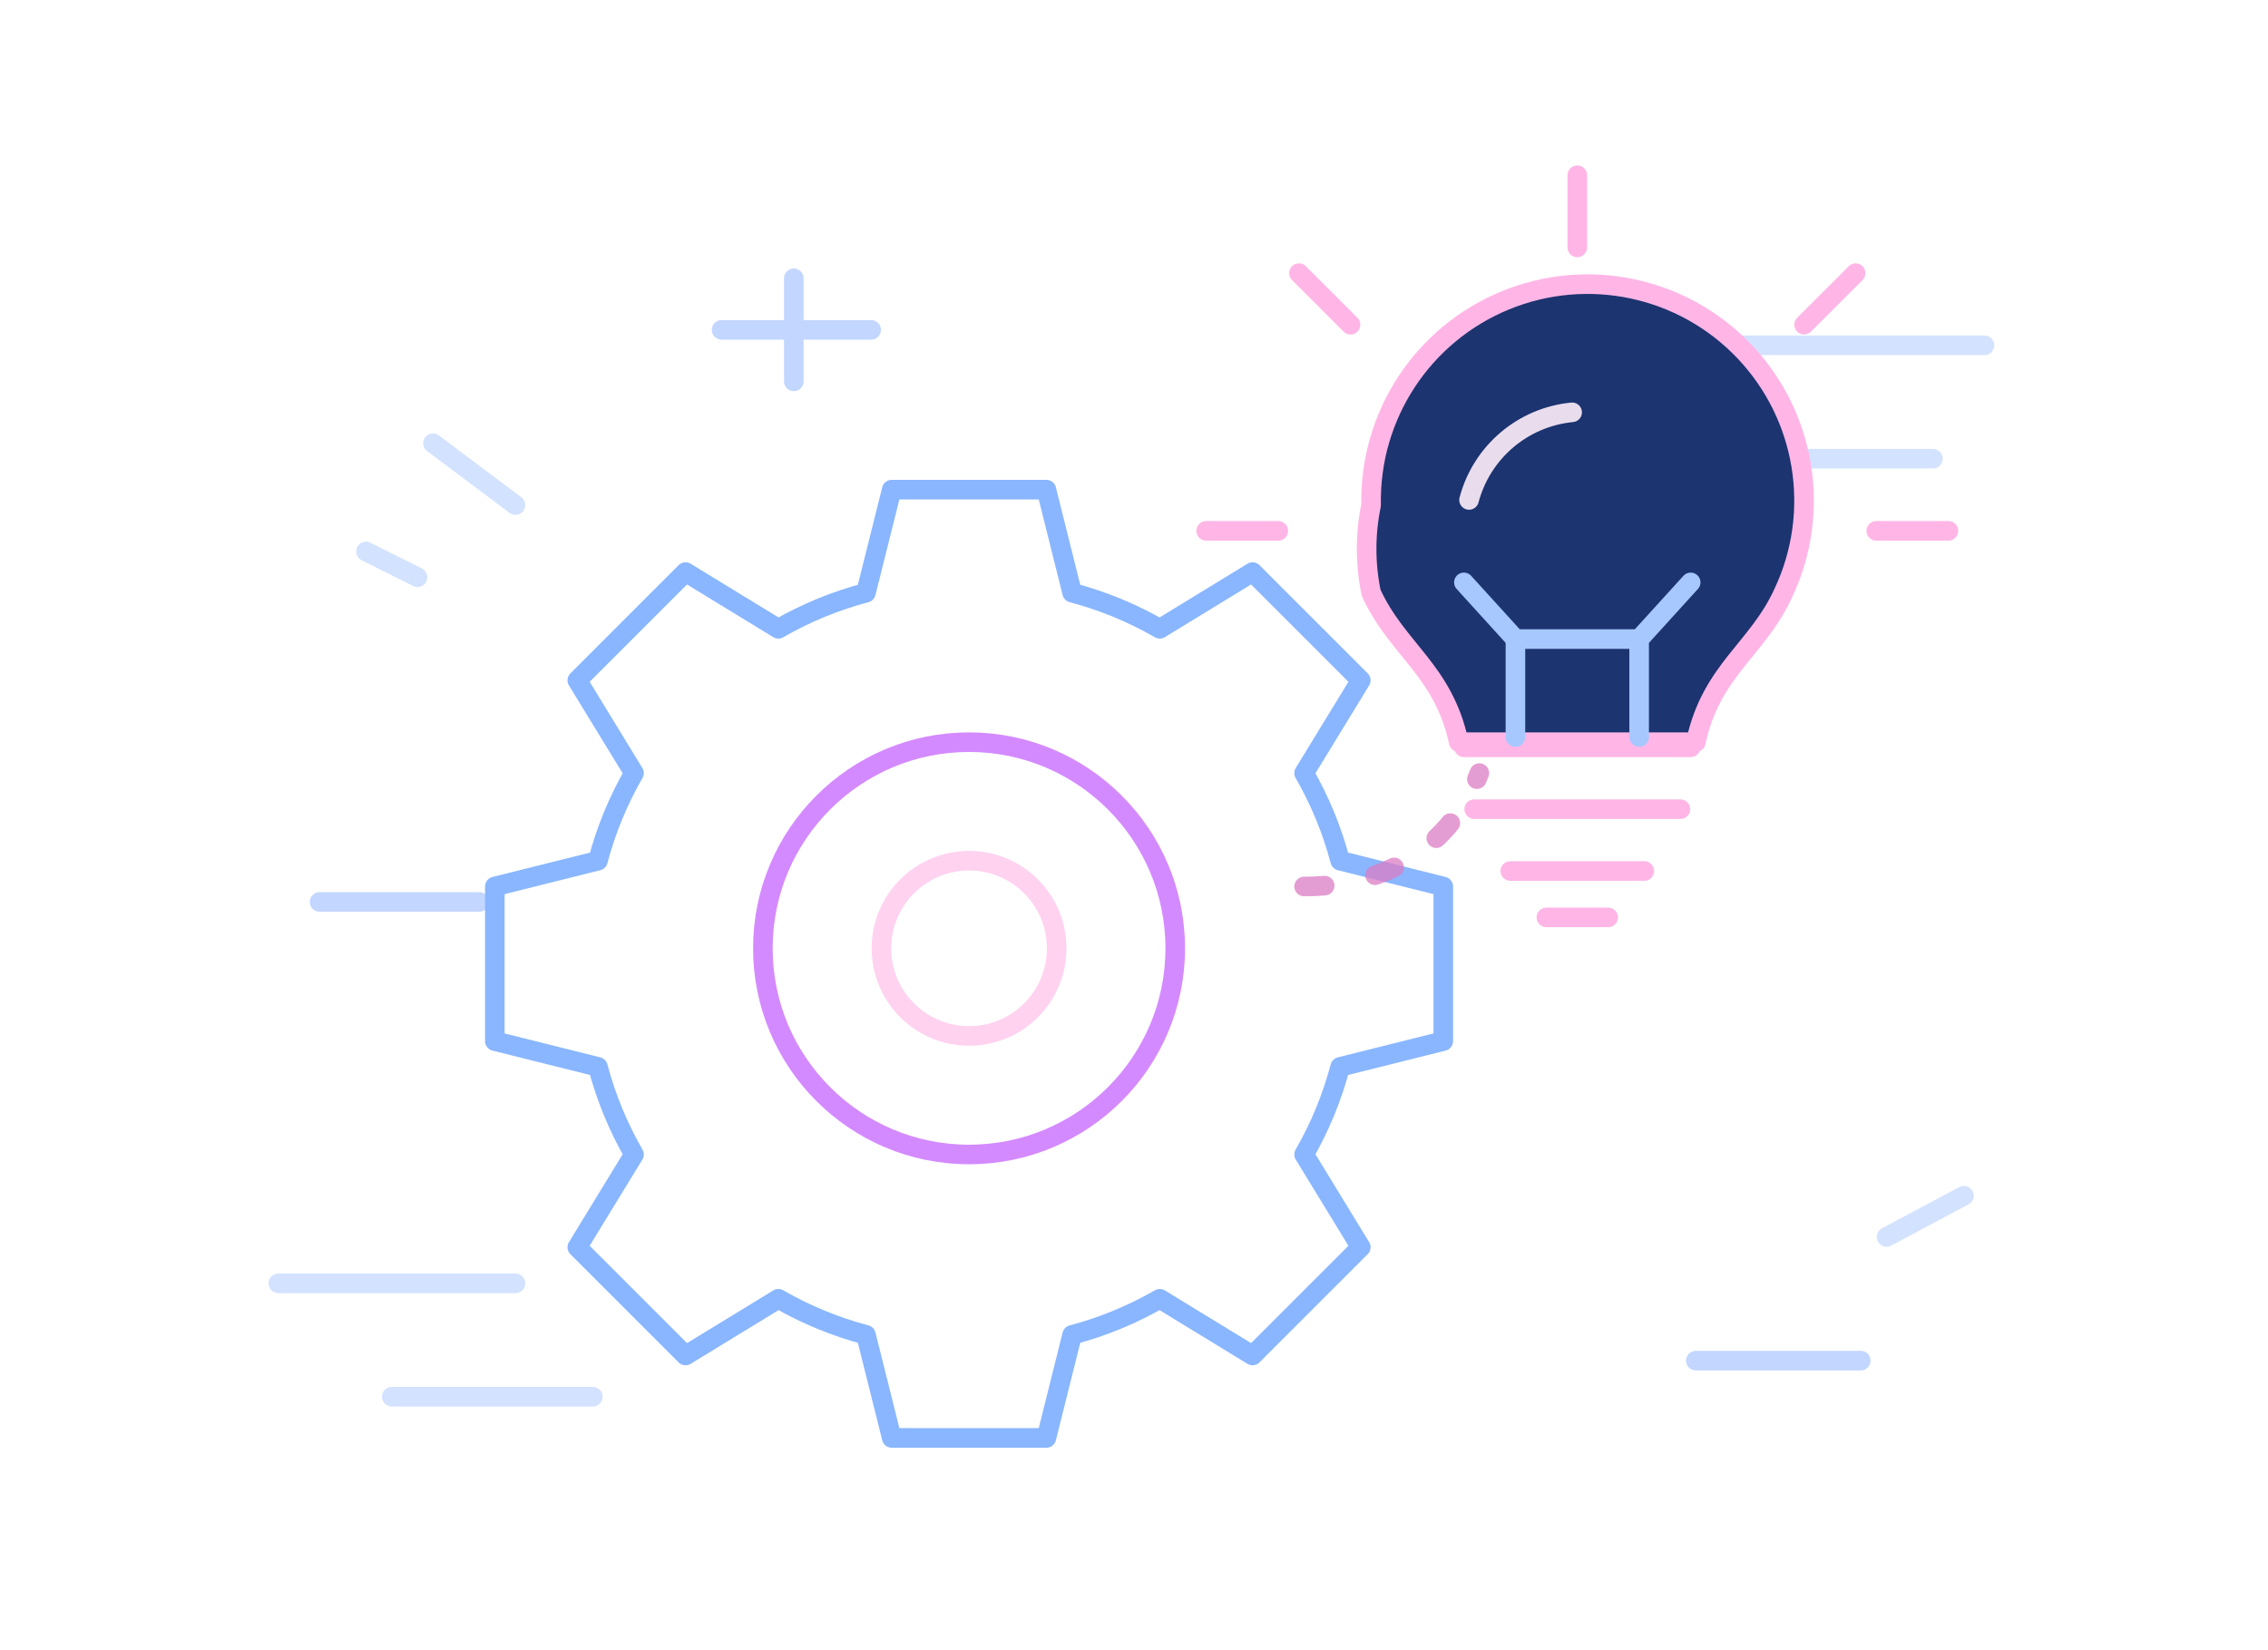
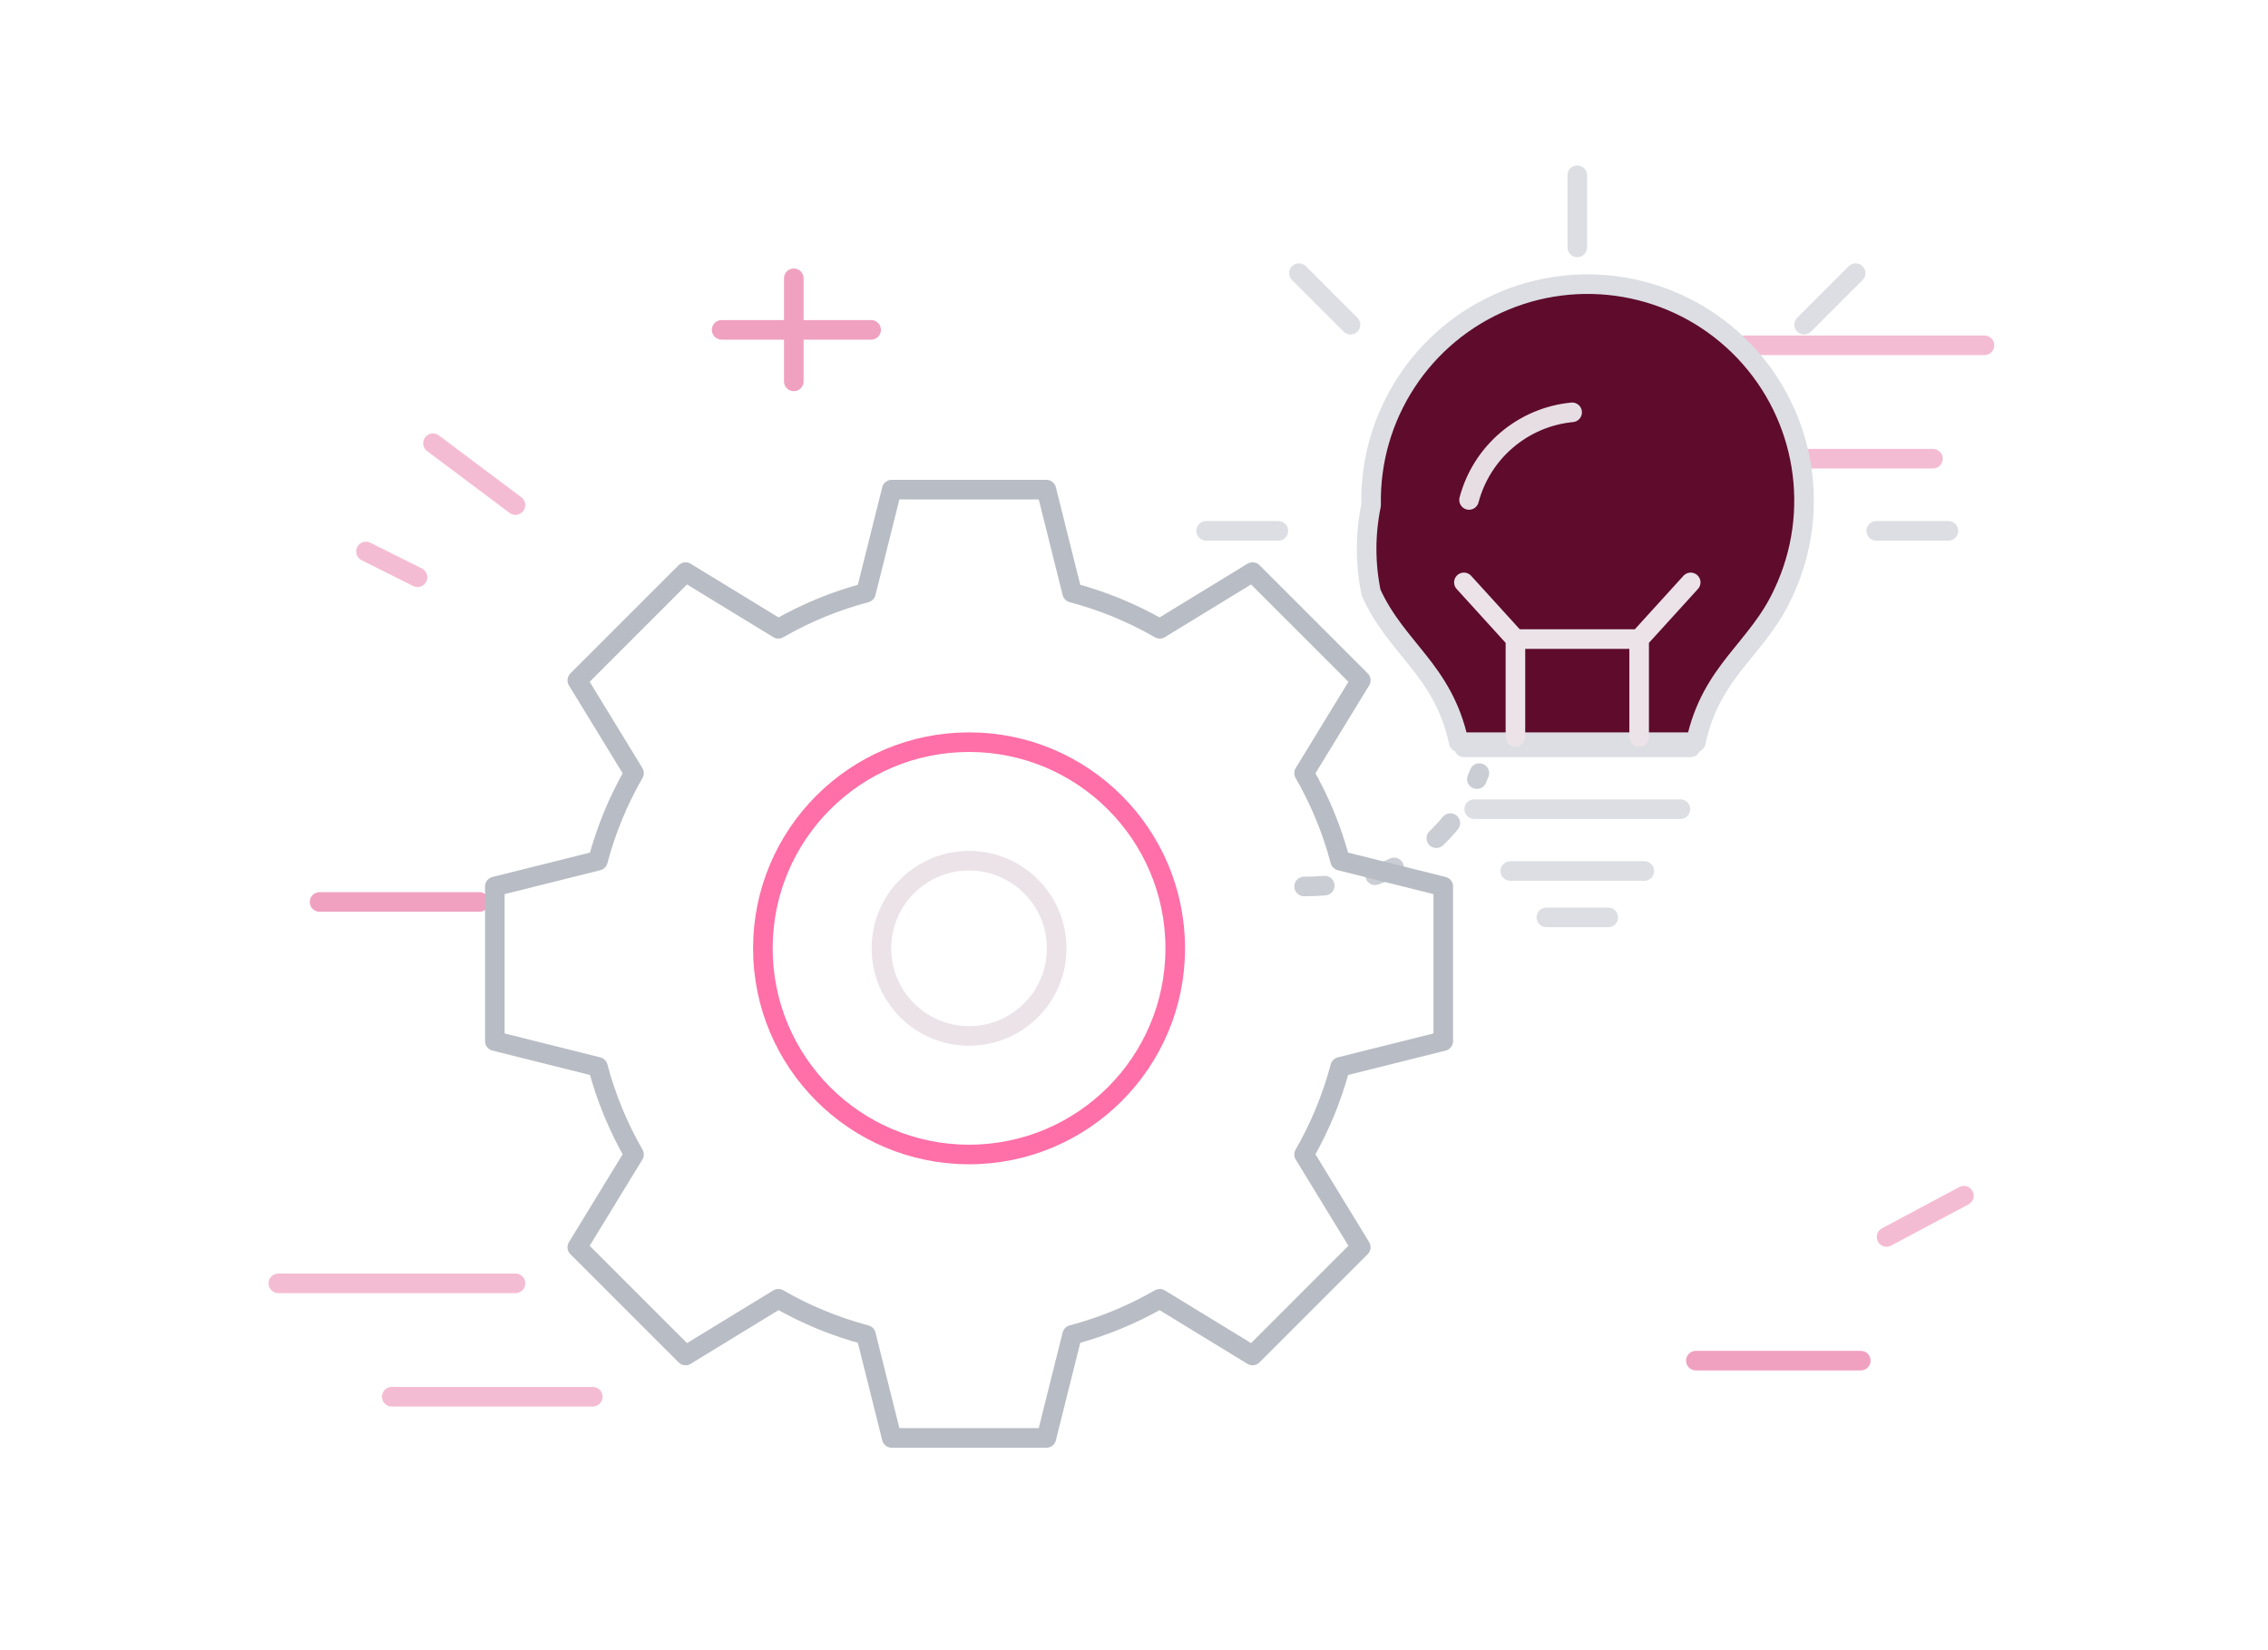
<svg xmlns="http://www.w3.org/2000/svg" viewBox="0 0 440 320" fill="none" role="img" aria-labelledby="title desc">
-   <g stroke="#7fa9ff" stroke-width="3.8" stroke-linecap="round" stroke-linejoin="round">
+   <g stroke="#E03A7A" stroke-width="3.8" stroke-linecap="round" stroke-linejoin="round">
    <path opacity=".34" d="M54 249h46m-24 22h39m222-204h48m-34 22h24M84 86l16 12m-29 9 10 5m285 128 15-8" />
    <path opacity=".48" d="M62 175h31m236 89h32M154 54v20m-14-10h29" />
    <g transform="translate(188 184)">
-       <path stroke="#89b6ff" d="M-15-89h30l5 20a70 70 0 0 1 17 7l18-11 21 21-11 18a70 70 0 0 1 7 17l20 5v30l-20 5a70 70 0 0 1-7 17l11 18-21 21-18-11a70 70 0 0 1-17 7l-5 20h-30l-5-20a70 70 0 0 1-17-7l-18 11-21-21 11-18a70 70 0 0 1-7-17l-20-5v-30l20-5a70 70 0 0 1 7-17l-11-18 21-21 18 11a70 70 0 0 1 17-7z" />
-       <circle r="40" stroke="#d48aff" />
-       <circle r="17" stroke="#ffd2f0" />
+       <path stroke="#B8BCC4" d="M-15-89h30l5 20a70 70 0 0 1 17 7l18-11 21 21-11 18a70 70 0 0 1 7 17l20 5v30l-20 5a70 70 0 0 1-7 17l11 18-21 21-18-11a70 70 0 0 1-17 7l-5 20h-30l-5-20a70 70 0 0 1-17-7l-18 11-21-21 11-18a70 70 0 0 1-7-17l-20-5v-30l20-5a70 70 0 0 1 7-17l-11-18 21-21 18 11a70 70 0 0 1 17-7z" />
+       <circle r="40" stroke="#FF6FA8" />
+       <circle r="17" stroke="#EBE3E8" />
    </g>
    <g transform="translate(306 111)">
-       <path d="M-40-13a42 42 0 1 1 80 17c-5 11-14 15-17 29h-46c-3-14-12-18-17-29a42 42 0 0 1 0-17z" fill="#1c3470" stroke="#ffb6e6" />
-       <path d="M-22 34h44m-42 12h40m-33 12h26m-19 9h12" stroke="#ffb6e6" />
-       <path d="M-12 32v-19l-10-11m34 30v-19L22 2M-12 13h24" stroke="#a6c8ff" />
-       <path d="M0-63v-14m-44 29-10-10m98 10 10-10M-58-8h-14m130 0h14" stroke="#ffb6e6" />
-       <path d="M-21-14a23 23 0 0 1 20-17" stroke="#fff0fb" opacity=".9" />
+       <path d="M-40-13a42 42 0 1 1 80 17c-5 11-14 15-17 29h-46c-3-14-12-18-17-29a42 42 0 0 1 0-17z" fill="#5E0B2C" stroke="#DCDEE3" />
+       <path d="M-22 34h44m-42 12h40m-33 12h26m-19 9h12" stroke="#DCDEE3" />
+       <path d="M-12 32v-19l-10-11m34 30v-19L22 2M-12 13h24" stroke="#EBE3E8" />
+       <path d="M0-63v-14m-44 29-10-10m98 10 10-10M-58-8h-14m130 0h14" stroke="#DCDEE3" />
+       <path d="M-21-14a23 23 0 0 1 20-17" stroke="#F6F5F7" opacity=".9" />
    </g>
-     <path d="M253 172c22 0 31-14 34-22" stroke="#db7cc4" stroke-dasharray="4 10" opacity=".75" />
+     <path d="M253 172c22 0 31-14 34-22" stroke="#B8BCC4" stroke-dasharray="4 10" opacity=".75" />
  </g>
</svg>
